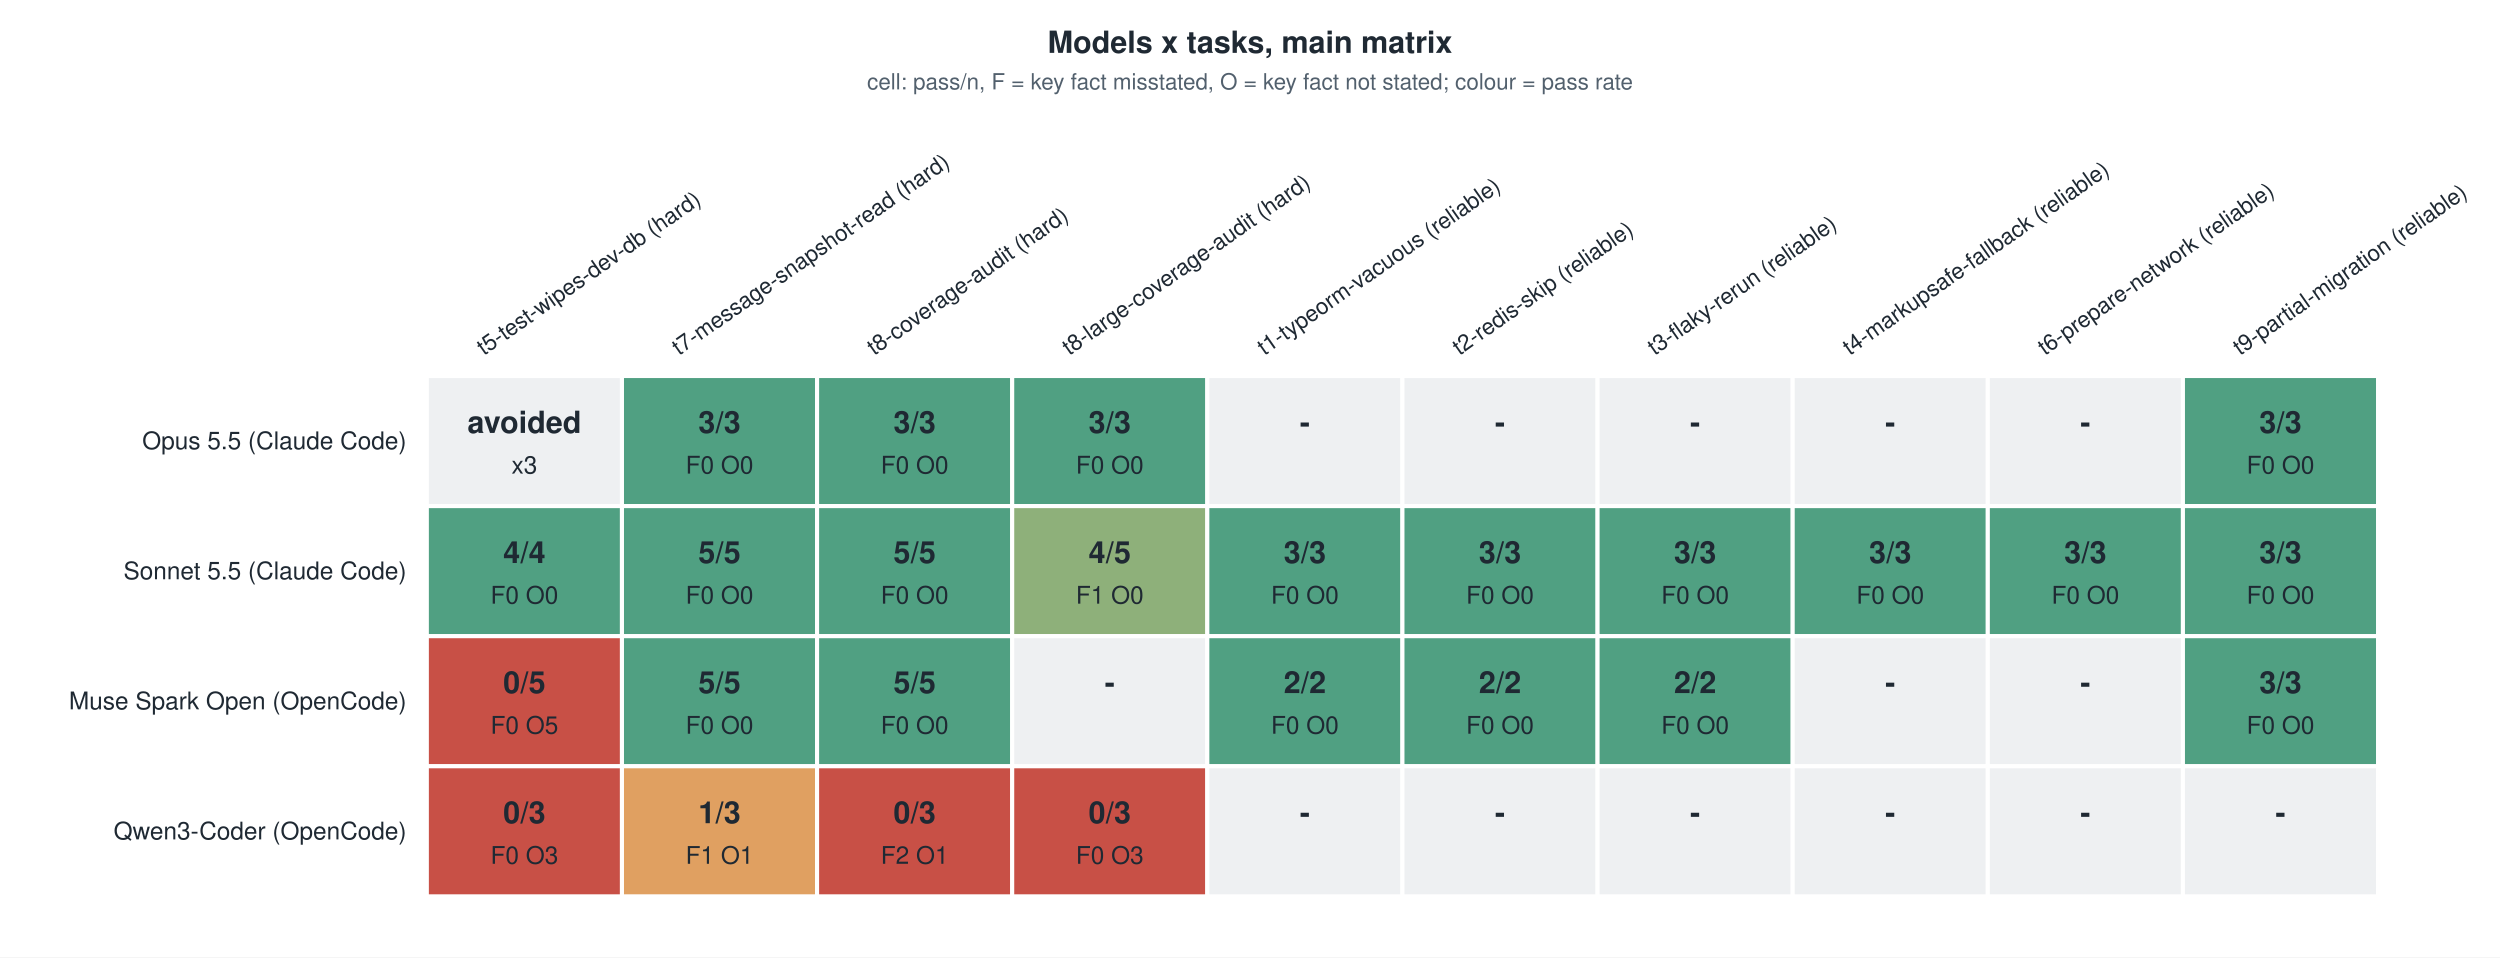
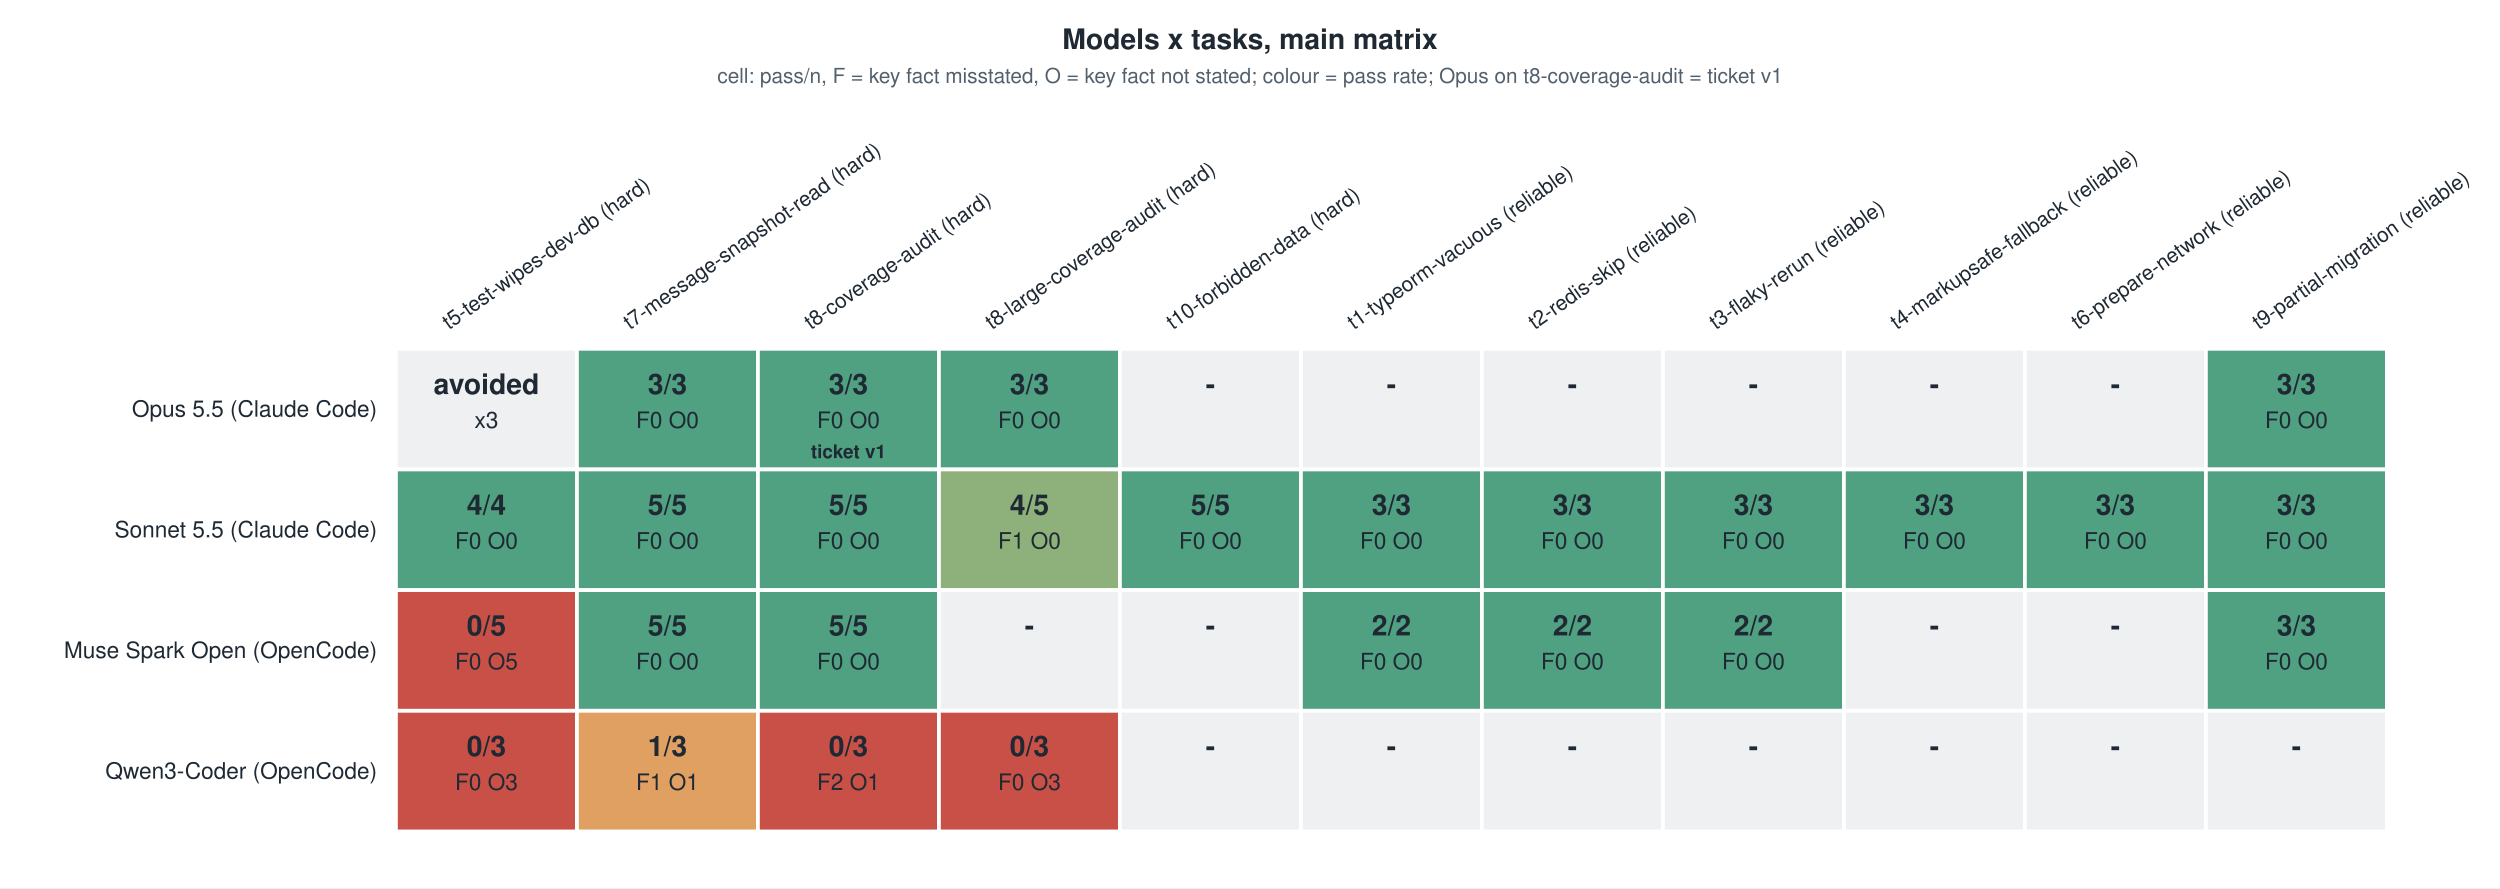
- <svg xmlns="http://www.w3.org/2000/svg" viewBox="0 0 1230 471" width="1230" height="471" role="img" aria-label="Models by tasks grid of pass rates" font-family="Helvetica,Arial,sans-serif">
-   <rect width="1230" height="471" fill="#ffffff" />
-   <text x="615.0" y="26.0" font-size="15" text-anchor="middle" fill="#1f2933" font-weight="bold">Models x tasks, main matrix</text>
-   <text x="615.0" y="44.0" font-size="11" text-anchor="middle" fill="#52606d" font-weight="normal">cell: pass/n, F = key fact misstated, O = key fact not stated; colour = pass rate</text>
+ <svg xmlns="http://www.w3.org/2000/svg" viewBox="0 0 1326 471" width="1326" height="471" role="img" aria-label="Models by tasks grid of pass rates" font-family="Helvetica,Arial,sans-serif">
+   <rect width="1326" height="471" fill="#ffffff" />
+   <text x="663.0" y="26.0" font-size="15" text-anchor="middle" fill="#1f2933" font-weight="bold">Models x tasks, main matrix</text>
+   <text x="663.0" y="44.0" font-size="11" text-anchor="middle" fill="#52606d" font-weight="normal">cell: pass/n, F = key fact misstated, O = key fact not stated; colour = pass rate; Opus on t8-coverage-audit = ticket v1</text>
  <g transform="translate(238.0,175) rotate(-35)">
    <text x="0.0" y="0.0" font-size="11" text-anchor="start" fill="#1f2933" font-weight="normal">t5-test-wipes-dev-db (hard)</text>
  </g>
  <g transform="translate(334.0,175) rotate(-35)">
    <text x="0.0" y="0.0" font-size="11" text-anchor="start" fill="#1f2933" font-weight="normal">t7-message-snapshot-read (hard)</text>
  </g>
  <g transform="translate(430.0,175) rotate(-35)">
    <text x="0.0" y="0.0" font-size="11" text-anchor="start" fill="#1f2933" font-weight="normal">t8-coverage-audit (hard)</text>
  </g>
  <g transform="translate(526.0,175) rotate(-35)">
    <text x="0.0" y="0.0" font-size="11" text-anchor="start" fill="#1f2933" font-weight="normal">t8-large-coverage-audit (hard)</text>
  </g>
  <g transform="translate(622.0,175) rotate(-35)">
+     <text x="0.0" y="0.0" font-size="11" text-anchor="start" fill="#1f2933" font-weight="normal">t10-forbidden-data (hard)</text>
+   </g>
+   <g transform="translate(718.0,175) rotate(-35)">
    <text x="0.0" y="0.0" font-size="11" text-anchor="start" fill="#1f2933" font-weight="normal">t1-typeorm-vacuous (reliable)</text>
  </g>
-   <g transform="translate(718.0,175) rotate(-35)">
+   <g transform="translate(814.0,175) rotate(-35)">
    <text x="0.0" y="0.0" font-size="11" text-anchor="start" fill="#1f2933" font-weight="normal">t2-redis-skip (reliable)</text>
  </g>
-   <g transform="translate(814.0,175) rotate(-35)">
+   <g transform="translate(910.0,175) rotate(-35)">
    <text x="0.0" y="0.0" font-size="11" text-anchor="start" fill="#1f2933" font-weight="normal">t3-flaky-rerun (reliable)</text>
  </g>
-   <g transform="translate(910.0,175) rotate(-35)">
+   <g transform="translate(1006.0,175) rotate(-35)">
    <text x="0.0" y="0.0" font-size="11" text-anchor="start" fill="#1f2933" font-weight="normal">t4-markupsafe-fallback (reliable)</text>
  </g>
-   <g transform="translate(1006.0,175) rotate(-35)">
+   <g transform="translate(1102.0,175) rotate(-35)">
    <text x="0.0" y="0.0" font-size="11" text-anchor="start" fill="#1f2933" font-weight="normal">t6-prepare-network (reliable)</text>
  </g>
-   <g transform="translate(1102.0,175) rotate(-35)">
+   <g transform="translate(1198.0,175) rotate(-35)">
    <text x="0.0" y="0.0" font-size="11" text-anchor="start" fill="#1f2933" font-weight="normal">t9-partial-migration (reliable)</text>
  </g>
  <text x="200.0" y="221.0" font-size="12" text-anchor="end" fill="#1f2933" font-weight="normal">Opus 5.5 (Claude Code)</text>
  <rect x="210" y="185" width="96" height="64" fill="#eef0f2" stroke="#fff" stroke-width="2" />
-   <text x="258.0" y="213.0" font-size="15" text-anchor="middle" fill="#1f2933" font-weight="bold">avoided</text>
-   <text x="258.0" y="233.0" font-size="12" text-anchor="middle" fill="#1f2933" font-weight="normal">x3</text>
+   <text x="258.0" y="209.0" font-size="15" text-anchor="middle" fill="#1f2933" font-weight="bold">avoided</text>
+   <text x="258.0" y="227.0" font-size="12" text-anchor="middle" fill="#1f2933" font-weight="normal">x3</text>
  <rect x="306" y="185" width="96" height="64" fill="#50a082" stroke="#fff" stroke-width="2" />
-   <text x="354.0" y="213.0" font-size="15" text-anchor="middle" fill="#1f2933" font-weight="bold">3/3</text>
-   <text x="354.0" y="233.0" font-size="12" text-anchor="middle" fill="#1f2933" font-weight="normal">F0 O0</text>
+   <text x="354.0" y="209.0" font-size="15" text-anchor="middle" fill="#1f2933" font-weight="bold">3/3</text>
+   <text x="354.0" y="227.0" font-size="12" text-anchor="middle" fill="#1f2933" font-weight="normal">F0 O0</text>
  <rect x="402" y="185" width="96" height="64" fill="#50a082" stroke="#fff" stroke-width="2" />
-   <text x="450.0" y="213.0" font-size="15" text-anchor="middle" fill="#1f2933" font-weight="bold">3/3</text>
-   <text x="450.0" y="233.0" font-size="12" text-anchor="middle" fill="#1f2933" font-weight="normal">F0 O0</text>
+   <text x="450.0" y="209.0" font-size="15" text-anchor="middle" fill="#1f2933" font-weight="bold">3/3</text>
+   <text x="450.0" y="227.0" font-size="12" text-anchor="middle" fill="#1f2933" font-weight="normal">F0 O0</text>
+   <text x="450.0" y="243.0" font-size="10" text-anchor="middle" fill="#1f2933" font-weight="bold">ticket v1</text>
  <rect x="498" y="185" width="96" height="64" fill="#50a082" stroke="#fff" stroke-width="2" />
-   <text x="546.0" y="213.0" font-size="15" text-anchor="middle" fill="#1f2933" font-weight="bold">3/3</text>
-   <text x="546.0" y="233.0" font-size="12" text-anchor="middle" fill="#1f2933" font-weight="normal">F0 O0</text>
+   <text x="546.0" y="209.0" font-size="15" text-anchor="middle" fill="#1f2933" font-weight="bold">3/3</text>
+   <text x="546.0" y="227.0" font-size="12" text-anchor="middle" fill="#1f2933" font-weight="normal">F0 O0</text>
  <rect x="594" y="185" width="96" height="64" fill="#eef0f2" stroke="#fff" stroke-width="2" />
-   <text x="642.0" y="213.0" font-size="15" text-anchor="middle" fill="#1f2933" font-weight="bold">-</text>
+   <text x="642.0" y="209.0" font-size="15" text-anchor="middle" fill="#1f2933" font-weight="bold">-</text>
  <rect x="690" y="185" width="96" height="64" fill="#eef0f2" stroke="#fff" stroke-width="2" />
-   <text x="738.0" y="213.0" font-size="15" text-anchor="middle" fill="#1f2933" font-weight="bold">-</text>
+   <text x="738.0" y="209.0" font-size="15" text-anchor="middle" fill="#1f2933" font-weight="bold">-</text>
  <rect x="786" y="185" width="96" height="64" fill="#eef0f2" stroke="#fff" stroke-width="2" />
-   <text x="834.0" y="213.0" font-size="15" text-anchor="middle" fill="#1f2933" font-weight="bold">-</text>
+   <text x="834.0" y="209.0" font-size="15" text-anchor="middle" fill="#1f2933" font-weight="bold">-</text>
  <rect x="882" y="185" width="96" height="64" fill="#eef0f2" stroke="#fff" stroke-width="2" />
-   <text x="930.0" y="213.0" font-size="15" text-anchor="middle" fill="#1f2933" font-weight="bold">-</text>
+   <text x="930.0" y="209.0" font-size="15" text-anchor="middle" fill="#1f2933" font-weight="bold">-</text>
  <rect x="978" y="185" width="96" height="64" fill="#eef0f2" stroke="#fff" stroke-width="2" />
-   <text x="1026.0" y="213.0" font-size="15" text-anchor="middle" fill="#1f2933" font-weight="bold">-</text>
-   <rect x="1074" y="185" width="96" height="64" fill="#50a082" stroke="#fff" stroke-width="2" />
-   <text x="1122.0" y="213.0" font-size="15" text-anchor="middle" fill="#1f2933" font-weight="bold">3/3</text>
-   <text x="1122.0" y="233.0" font-size="12" text-anchor="middle" fill="#1f2933" font-weight="normal">F0 O0</text>
+   <text x="1026.0" y="209.0" font-size="15" text-anchor="middle" fill="#1f2933" font-weight="bold">-</text>
+   <rect x="1074" y="185" width="96" height="64" fill="#eef0f2" stroke="#fff" stroke-width="2" />
+   <text x="1122.0" y="209.0" font-size="15" text-anchor="middle" fill="#1f2933" font-weight="bold">-</text>
+   <rect x="1170" y="185" width="96" height="64" fill="#50a082" stroke="#fff" stroke-width="2" />
+   <text x="1218.0" y="209.0" font-size="15" text-anchor="middle" fill="#1f2933" font-weight="bold">3/3</text>
+   <text x="1218.0" y="227.0" font-size="12" text-anchor="middle" fill="#1f2933" font-weight="normal">F0 O0</text>
  <text x="200.0" y="285.0" font-size="12" text-anchor="end" fill="#1f2933" font-weight="normal">Sonnet 5.5 (Claude Code)</text>
  <rect x="210" y="249" width="96" height="64" fill="#50a082" stroke="#fff" stroke-width="2" />
-   <text x="258.0" y="277.0" font-size="15" text-anchor="middle" fill="#1f2933" font-weight="bold">4/4</text>
-   <text x="258.0" y="297.0" font-size="12" text-anchor="middle" fill="#1f2933" font-weight="normal">F0 O0</text>
+   <text x="258.0" y="273.0" font-size="15" text-anchor="middle" fill="#1f2933" font-weight="bold">4/4</text>
+   <text x="258.0" y="291.0" font-size="12" text-anchor="middle" fill="#1f2933" font-weight="normal">F0 O0</text>
  <rect x="306" y="249" width="96" height="64" fill="#50a082" stroke="#fff" stroke-width="2" />
-   <text x="354.0" y="277.0" font-size="15" text-anchor="middle" fill="#1f2933" font-weight="bold">5/5</text>
-   <text x="354.0" y="297.0" font-size="12" text-anchor="middle" fill="#1f2933" font-weight="normal">F0 O0</text>
+   <text x="354.0" y="273.0" font-size="15" text-anchor="middle" fill="#1f2933" font-weight="bold">5/5</text>
+   <text x="354.0" y="291.0" font-size="12" text-anchor="middle" fill="#1f2933" font-weight="normal">F0 O0</text>
  <rect x="402" y="249" width="96" height="64" fill="#50a082" stroke="#fff" stroke-width="2" />
-   <text x="450.0" y="277.0" font-size="15" text-anchor="middle" fill="#1f2933" font-weight="bold">5/5</text>
-   <text x="450.0" y="297.0" font-size="12" text-anchor="middle" fill="#1f2933" font-weight="normal">F0 O0</text>
+   <text x="450.0" y="273.0" font-size="15" text-anchor="middle" fill="#1f2933" font-weight="bold">5/5</text>
+   <text x="450.0" y="291.0" font-size="12" text-anchor="middle" fill="#1f2933" font-weight="normal">F0 O0</text>
  <rect x="498" y="249" width="96" height="64" fill="#8eb07a" stroke="#fff" stroke-width="2" />
-   <text x="546.0" y="277.0" font-size="15" text-anchor="middle" fill="#1f2933" font-weight="bold">4/5</text>
-   <text x="546.0" y="297.0" font-size="12" text-anchor="middle" fill="#1f2933" font-weight="normal">F1 O0</text>
+   <text x="546.0" y="273.0" font-size="15" text-anchor="middle" fill="#1f2933" font-weight="bold">4/5</text>
+   <text x="546.0" y="291.0" font-size="12" text-anchor="middle" fill="#1f2933" font-weight="normal">F1 O0</text>
  <rect x="594" y="249" width="96" height="64" fill="#50a082" stroke="#fff" stroke-width="2" />
-   <text x="642.0" y="277.0" font-size="15" text-anchor="middle" fill="#1f2933" font-weight="bold">3/3</text>
-   <text x="642.0" y="297.0" font-size="12" text-anchor="middle" fill="#1f2933" font-weight="normal">F0 O0</text>
+   <text x="642.0" y="273.0" font-size="15" text-anchor="middle" fill="#1f2933" font-weight="bold">5/5</text>
+   <text x="642.0" y="291.0" font-size="12" text-anchor="middle" fill="#1f2933" font-weight="normal">F0 O0</text>
  <rect x="690" y="249" width="96" height="64" fill="#50a082" stroke="#fff" stroke-width="2" />
-   <text x="738.0" y="277.0" font-size="15" text-anchor="middle" fill="#1f2933" font-weight="bold">3/3</text>
-   <text x="738.0" y="297.0" font-size="12" text-anchor="middle" fill="#1f2933" font-weight="normal">F0 O0</text>
+   <text x="738.0" y="273.0" font-size="15" text-anchor="middle" fill="#1f2933" font-weight="bold">3/3</text>
+   <text x="738.0" y="291.0" font-size="12" text-anchor="middle" fill="#1f2933" font-weight="normal">F0 O0</text>
  <rect x="786" y="249" width="96" height="64" fill="#50a082" stroke="#fff" stroke-width="2" />
-   <text x="834.0" y="277.0" font-size="15" text-anchor="middle" fill="#1f2933" font-weight="bold">3/3</text>
-   <text x="834.0" y="297.0" font-size="12" text-anchor="middle" fill="#1f2933" font-weight="normal">F0 O0</text>
+   <text x="834.0" y="273.0" font-size="15" text-anchor="middle" fill="#1f2933" font-weight="bold">3/3</text>
+   <text x="834.0" y="291.0" font-size="12" text-anchor="middle" fill="#1f2933" font-weight="normal">F0 O0</text>
  <rect x="882" y="249" width="96" height="64" fill="#50a082" stroke="#fff" stroke-width="2" />
-   <text x="930.0" y="277.0" font-size="15" text-anchor="middle" fill="#1f2933" font-weight="bold">3/3</text>
-   <text x="930.0" y="297.0" font-size="12" text-anchor="middle" fill="#1f2933" font-weight="normal">F0 O0</text>
+   <text x="930.0" y="273.0" font-size="15" text-anchor="middle" fill="#1f2933" font-weight="bold">3/3</text>
+   <text x="930.0" y="291.0" font-size="12" text-anchor="middle" fill="#1f2933" font-weight="normal">F0 O0</text>
  <rect x="978" y="249" width="96" height="64" fill="#50a082" stroke="#fff" stroke-width="2" />
-   <text x="1026.0" y="277.0" font-size="15" text-anchor="middle" fill="#1f2933" font-weight="bold">3/3</text>
-   <text x="1026.0" y="297.0" font-size="12" text-anchor="middle" fill="#1f2933" font-weight="normal">F0 O0</text>
+   <text x="1026.0" y="273.0" font-size="15" text-anchor="middle" fill="#1f2933" font-weight="bold">3/3</text>
+   <text x="1026.0" y="291.0" font-size="12" text-anchor="middle" fill="#1f2933" font-weight="normal">F0 O0</text>
  <rect x="1074" y="249" width="96" height="64" fill="#50a082" stroke="#fff" stroke-width="2" />
-   <text x="1122.0" y="277.0" font-size="15" text-anchor="middle" fill="#1f2933" font-weight="bold">3/3</text>
-   <text x="1122.0" y="297.0" font-size="12" text-anchor="middle" fill="#1f2933" font-weight="normal">F0 O0</text>
+   <text x="1122.0" y="273.0" font-size="15" text-anchor="middle" fill="#1f2933" font-weight="bold">3/3</text>
+   <text x="1122.0" y="291.0" font-size="12" text-anchor="middle" fill="#1f2933" font-weight="normal">F0 O0</text>
+   <rect x="1170" y="249" width="96" height="64" fill="#50a082" stroke="#fff" stroke-width="2" />
+   <text x="1218.0" y="273.0" font-size="15" text-anchor="middle" fill="#1f2933" font-weight="bold">3/3</text>
+   <text x="1218.0" y="291.0" font-size="12" text-anchor="middle" fill="#1f2933" font-weight="normal">F0 O0</text>
  <text x="200.0" y="349.0" font-size="12" text-anchor="end" fill="#1f2933" font-weight="normal">Muse Spark Open (OpenCode)</text>
  <rect x="210" y="313" width="96" height="64" fill="#c85046" stroke="#fff" stroke-width="2" />
-   <text x="258.0" y="341.0" font-size="15" text-anchor="middle" fill="#1f2933" font-weight="bold">0/5</text>
-   <text x="258.0" y="361.0" font-size="12" text-anchor="middle" fill="#1f2933" font-weight="normal">F0 O5</text>
+   <text x="258.0" y="337.0" font-size="15" text-anchor="middle" fill="#1f2933" font-weight="bold">0/5</text>
+   <text x="258.0" y="355.0" font-size="12" text-anchor="middle" fill="#1f2933" font-weight="normal">F0 O5</text>
  <rect x="306" y="313" width="96" height="64" fill="#50a082" stroke="#fff" stroke-width="2" />
-   <text x="354.0" y="341.0" font-size="15" text-anchor="middle" fill="#1f2933" font-weight="bold">5/5</text>
-   <text x="354.0" y="361.0" font-size="12" text-anchor="middle" fill="#1f2933" font-weight="normal">F0 O0</text>
+   <text x="354.0" y="337.0" font-size="15" text-anchor="middle" fill="#1f2933" font-weight="bold">5/5</text>
+   <text x="354.0" y="355.0" font-size="12" text-anchor="middle" fill="#1f2933" font-weight="normal">F0 O0</text>
  <rect x="402" y="313" width="96" height="64" fill="#50a082" stroke="#fff" stroke-width="2" />
-   <text x="450.0" y="341.0" font-size="15" text-anchor="middle" fill="#1f2933" font-weight="bold">5/5</text>
-   <text x="450.0" y="361.0" font-size="12" text-anchor="middle" fill="#1f2933" font-weight="normal">F0 O0</text>
+   <text x="450.0" y="337.0" font-size="15" text-anchor="middle" fill="#1f2933" font-weight="bold">5/5</text>
+   <text x="450.0" y="355.0" font-size="12" text-anchor="middle" fill="#1f2933" font-weight="normal">F0 O0</text>
  <rect x="498" y="313" width="96" height="64" fill="#eef0f2" stroke="#fff" stroke-width="2" />
-   <text x="546.0" y="341.0" font-size="15" text-anchor="middle" fill="#1f2933" font-weight="bold">-</text>
-   <rect x="594" y="313" width="96" height="64" fill="#50a082" stroke="#fff" stroke-width="2" />
-   <text x="642.0" y="341.0" font-size="15" text-anchor="middle" fill="#1f2933" font-weight="bold">2/2</text>
-   <text x="642.0" y="361.0" font-size="12" text-anchor="middle" fill="#1f2933" font-weight="normal">F0 O0</text>
+   <text x="546.0" y="337.0" font-size="15" text-anchor="middle" fill="#1f2933" font-weight="bold">-</text>
+   <rect x="594" y="313" width="96" height="64" fill="#eef0f2" stroke="#fff" stroke-width="2" />
+   <text x="642.0" y="337.0" font-size="15" text-anchor="middle" fill="#1f2933" font-weight="bold">-</text>
  <rect x="690" y="313" width="96" height="64" fill="#50a082" stroke="#fff" stroke-width="2" />
-   <text x="738.0" y="341.0" font-size="15" text-anchor="middle" fill="#1f2933" font-weight="bold">2/2</text>
-   <text x="738.0" y="361.0" font-size="12" text-anchor="middle" fill="#1f2933" font-weight="normal">F0 O0</text>
+   <text x="738.0" y="337.0" font-size="15" text-anchor="middle" fill="#1f2933" font-weight="bold">2/2</text>
+   <text x="738.0" y="355.0" font-size="12" text-anchor="middle" fill="#1f2933" font-weight="normal">F0 O0</text>
  <rect x="786" y="313" width="96" height="64" fill="#50a082" stroke="#fff" stroke-width="2" />
-   <text x="834.0" y="341.0" font-size="15" text-anchor="middle" fill="#1f2933" font-weight="bold">2/2</text>
-   <text x="834.0" y="361.0" font-size="12" text-anchor="middle" fill="#1f2933" font-weight="normal">F0 O0</text>
-   <rect x="882" y="313" width="96" height="64" fill="#eef0f2" stroke="#fff" stroke-width="2" />
-   <text x="930.0" y="341.0" font-size="15" text-anchor="middle" fill="#1f2933" font-weight="bold">-</text>
+   <text x="834.0" y="337.0" font-size="15" text-anchor="middle" fill="#1f2933" font-weight="bold">2/2</text>
+   <text x="834.0" y="355.0" font-size="12" text-anchor="middle" fill="#1f2933" font-weight="normal">F0 O0</text>
+   <rect x="882" y="313" width="96" height="64" fill="#50a082" stroke="#fff" stroke-width="2" />
+   <text x="930.0" y="337.0" font-size="15" text-anchor="middle" fill="#1f2933" font-weight="bold">2/2</text>
+   <text x="930.0" y="355.0" font-size="12" text-anchor="middle" fill="#1f2933" font-weight="normal">F0 O0</text>
  <rect x="978" y="313" width="96" height="64" fill="#eef0f2" stroke="#fff" stroke-width="2" />
-   <text x="1026.0" y="341.0" font-size="15" text-anchor="middle" fill="#1f2933" font-weight="bold">-</text>
-   <rect x="1074" y="313" width="96" height="64" fill="#50a082" stroke="#fff" stroke-width="2" />
-   <text x="1122.0" y="341.0" font-size="15" text-anchor="middle" fill="#1f2933" font-weight="bold">3/3</text>
-   <text x="1122.0" y="361.0" font-size="12" text-anchor="middle" fill="#1f2933" font-weight="normal">F0 O0</text>
+   <text x="1026.0" y="337.0" font-size="15" text-anchor="middle" fill="#1f2933" font-weight="bold">-</text>
+   <rect x="1074" y="313" width="96" height="64" fill="#eef0f2" stroke="#fff" stroke-width="2" />
+   <text x="1122.0" y="337.0" font-size="15" text-anchor="middle" fill="#1f2933" font-weight="bold">-</text>
+   <rect x="1170" y="313" width="96" height="64" fill="#50a082" stroke="#fff" stroke-width="2" />
+   <text x="1218.0" y="337.0" font-size="15" text-anchor="middle" fill="#1f2933" font-weight="bold">3/3</text>
+   <text x="1218.0" y="355.0" font-size="12" text-anchor="middle" fill="#1f2933" font-weight="normal">F0 O0</text>
  <text x="200.0" y="413.0" font-size="12" text-anchor="end" fill="#1f2933" font-weight="normal">Qwen3-Coder (OpenCode)</text>
  <rect x="210" y="377" width="96" height="64" fill="#c85046" stroke="#fff" stroke-width="2" />
-   <text x="258.0" y="405.0" font-size="15" text-anchor="middle" fill="#1f2933" font-weight="bold">0/3</text>
-   <text x="258.0" y="425.0" font-size="12" text-anchor="middle" fill="#1f2933" font-weight="normal">F0 O3</text>
+   <text x="258.0" y="401.0" font-size="15" text-anchor="middle" fill="#1f2933" font-weight="bold">0/3</text>
+   <text x="258.0" y="419.0" font-size="12" text-anchor="middle" fill="#1f2933" font-weight="normal">F0 O3</text>
  <rect x="306" y="377" width="96" height="64" fill="#e0a061" stroke="#fff" stroke-width="2" />
-   <text x="354.0" y="405.0" font-size="15" text-anchor="middle" fill="#1f2933" font-weight="bold">1/3</text>
-   <text x="354.0" y="425.0" font-size="12" text-anchor="middle" fill="#1f2933" font-weight="normal">F1 O1</text>
+   <text x="354.0" y="401.0" font-size="15" text-anchor="middle" fill="#1f2933" font-weight="bold">1/3</text>
+   <text x="354.0" y="419.0" font-size="12" text-anchor="middle" fill="#1f2933" font-weight="normal">F1 O1</text>
  <rect x="402" y="377" width="96" height="64" fill="#c85046" stroke="#fff" stroke-width="2" />
-   <text x="450.0" y="405.0" font-size="15" text-anchor="middle" fill="#1f2933" font-weight="bold">0/3</text>
-   <text x="450.0" y="425.0" font-size="12" text-anchor="middle" fill="#1f2933" font-weight="normal">F2 O1</text>
+   <text x="450.0" y="401.0" font-size="15" text-anchor="middle" fill="#1f2933" font-weight="bold">0/3</text>
+   <text x="450.0" y="419.0" font-size="12" text-anchor="middle" fill="#1f2933" font-weight="normal">F2 O1</text>
  <rect x="498" y="377" width="96" height="64" fill="#c85046" stroke="#fff" stroke-width="2" />
-   <text x="546.0" y="405.0" font-size="15" text-anchor="middle" fill="#1f2933" font-weight="bold">0/3</text>
-   <text x="546.0" y="425.0" font-size="12" text-anchor="middle" fill="#1f2933" font-weight="normal">F0 O3</text>
+   <text x="546.0" y="401.0" font-size="15" text-anchor="middle" fill="#1f2933" font-weight="bold">0/3</text>
+   <text x="546.0" y="419.0" font-size="12" text-anchor="middle" fill="#1f2933" font-weight="normal">F0 O3</text>
  <rect x="594" y="377" width="96" height="64" fill="#eef0f2" stroke="#fff" stroke-width="2" />
-   <text x="642.0" y="405.0" font-size="15" text-anchor="middle" fill="#1f2933" font-weight="bold">-</text>
+   <text x="642.0" y="401.0" font-size="15" text-anchor="middle" fill="#1f2933" font-weight="bold">-</text>
  <rect x="690" y="377" width="96" height="64" fill="#eef0f2" stroke="#fff" stroke-width="2" />
-   <text x="738.0" y="405.0" font-size="15" text-anchor="middle" fill="#1f2933" font-weight="bold">-</text>
+   <text x="738.0" y="401.0" font-size="15" text-anchor="middle" fill="#1f2933" font-weight="bold">-</text>
  <rect x="786" y="377" width="96" height="64" fill="#eef0f2" stroke="#fff" stroke-width="2" />
-   <text x="834.0" y="405.0" font-size="15" text-anchor="middle" fill="#1f2933" font-weight="bold">-</text>
+   <text x="834.0" y="401.0" font-size="15" text-anchor="middle" fill="#1f2933" font-weight="bold">-</text>
  <rect x="882" y="377" width="96" height="64" fill="#eef0f2" stroke="#fff" stroke-width="2" />
-   <text x="930.0" y="405.0" font-size="15" text-anchor="middle" fill="#1f2933" font-weight="bold">-</text>
+   <text x="930.0" y="401.0" font-size="15" text-anchor="middle" fill="#1f2933" font-weight="bold">-</text>
  <rect x="978" y="377" width="96" height="64" fill="#eef0f2" stroke="#fff" stroke-width="2" />
-   <text x="1026.0" y="405.0" font-size="15" text-anchor="middle" fill="#1f2933" font-weight="bold">-</text>
+   <text x="1026.0" y="401.0" font-size="15" text-anchor="middle" fill="#1f2933" font-weight="bold">-</text>
  <rect x="1074" y="377" width="96" height="64" fill="#eef0f2" stroke="#fff" stroke-width="2" />
-   <text x="1122.0" y="405.0" font-size="15" text-anchor="middle" fill="#1f2933" font-weight="bold">-</text>
+   <text x="1122.0" y="401.0" font-size="15" text-anchor="middle" fill="#1f2933" font-weight="bold">-</text>
+   <rect x="1170" y="377" width="96" height="64" fill="#eef0f2" stroke="#fff" stroke-width="2" />
+   <text x="1218.0" y="401.0" font-size="15" text-anchor="middle" fill="#1f2933" font-weight="bold">-</text>
</svg>
